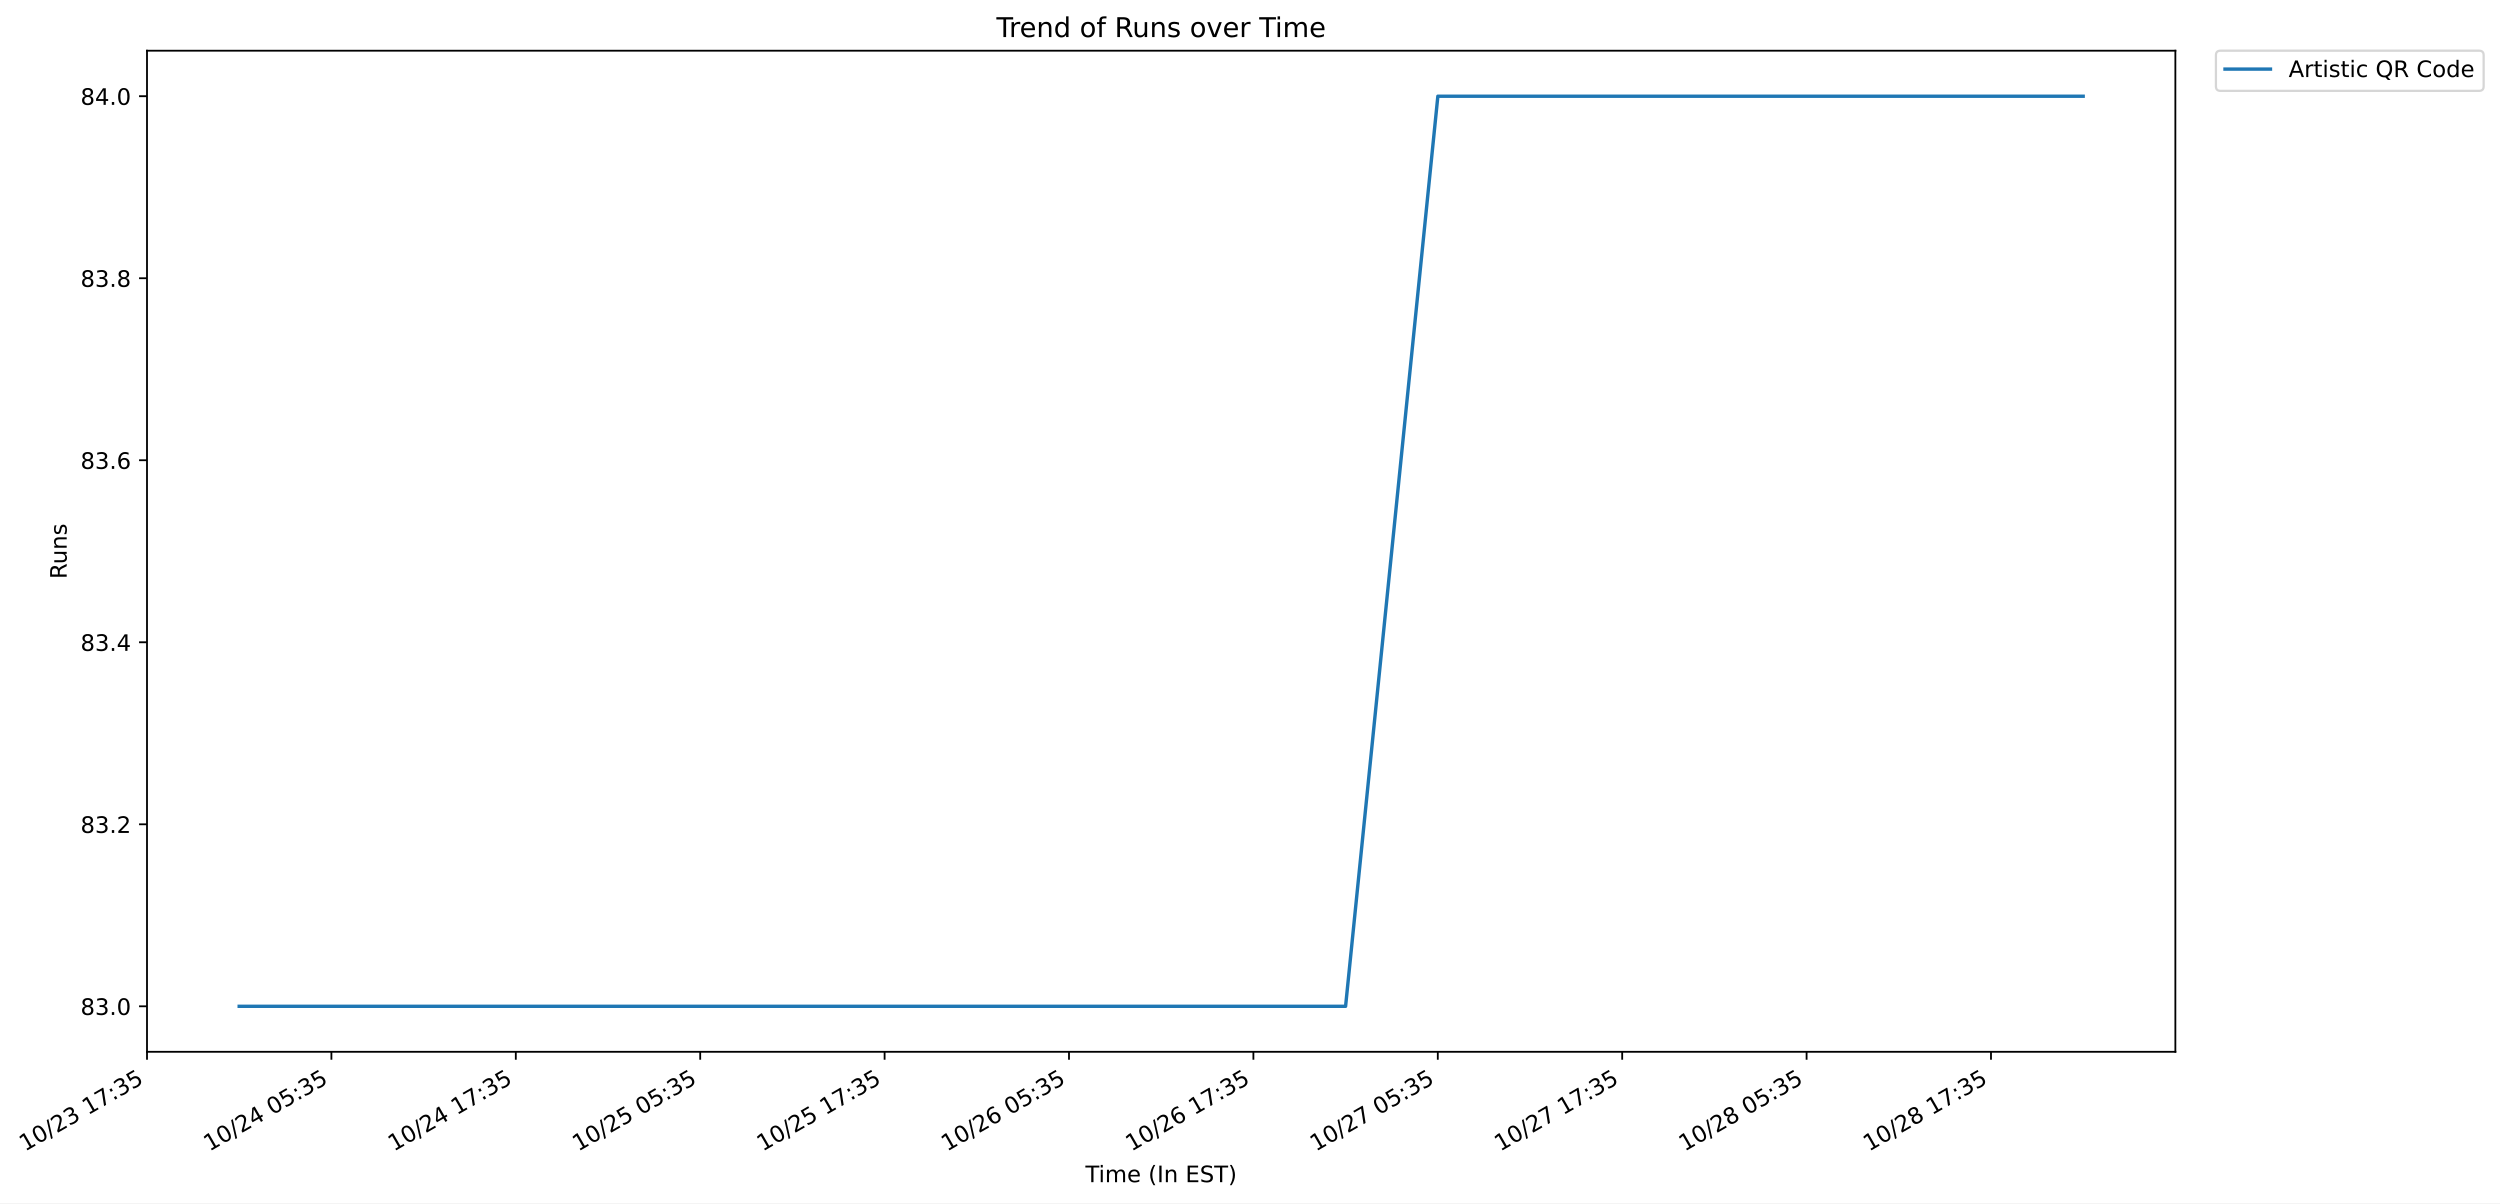
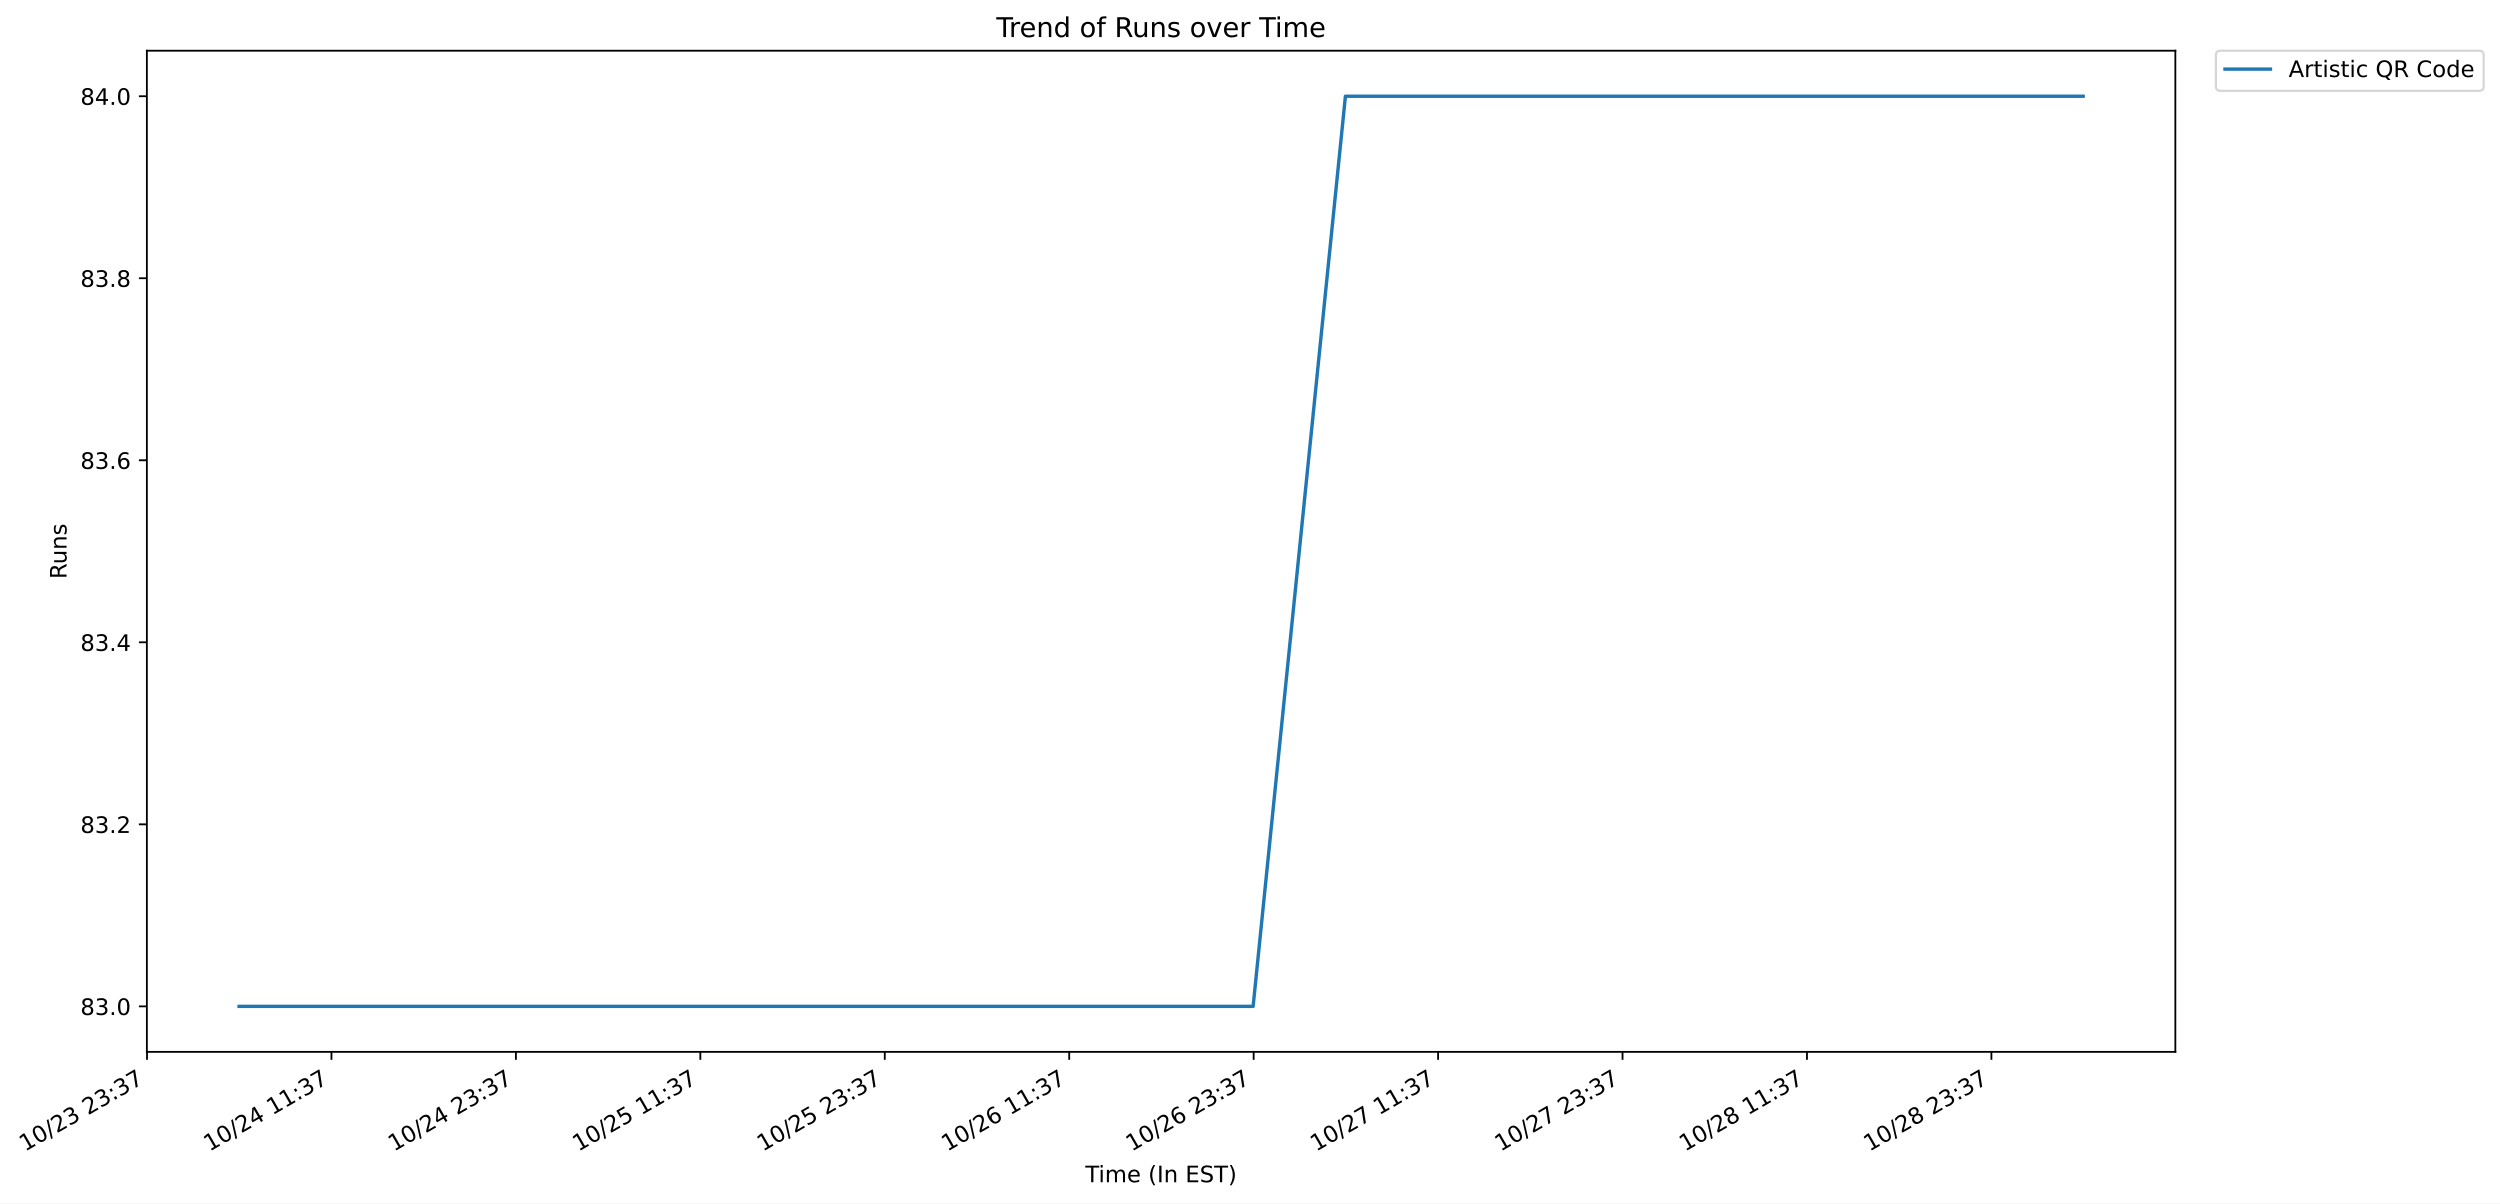
- <svg xmlns="http://www.w3.org/2000/svg" xmlns:xlink="http://www.w3.org/1999/xlink" width="1100.395pt" height="529.626pt" viewBox="0 0 1100.395 529.626" version="1.1">
+ <svg xmlns="http://www.w3.org/2000/svg" xmlns:xlink="http://www.w3.org/1999/xlink" width="1100.332pt" height="529.626pt" viewBox="0 0 1100.332 529.626" version="1.1">
  <defs>
    <style type="text/css">*{stroke-linejoin: round; stroke-linecap: butt}</style>
  </defs>
  <g id="figure_1">
    <g id="patch_1">
-       <path d="M 0 529.626  L 1100.395 529.626  L 1100.395 0  L 0 0  z " style="fill: #ffffff" />
+       <path d="M 0 529.626  L 1100.332 529.626  L 1100.332 0  L 0 0  z " style="fill: #ffffff" />
    </g>
    <g id="axes_1">
      <g id="patch_2">
-         <path d="M 64.703 462.958  L 957.503 462.958  L 957.503 22.318  L 64.703 22.318  z " style="fill: #ffffff" />
+         <path d="M 64.64 462.958  L 957.44 462.958  L 957.44 22.318  L 64.64 22.318  z " style="fill: #ffffff" />
      </g>
      <g id="matplotlib.axis_1">
        <g id="xtick_1">
          <g id="line2d_1">
            <defs>
-               <path id="m55cbb394d3" d="M 0 0  L 0 3.5  " style="stroke: #000000; stroke-width: 0.8" />
+               <path id="mc64847aa6f" d="M 0 0  L 0 3.5  " style="stroke: #000000; stroke-width: 0.8" />
            </defs>
            <g>
-               <use xlink:href="#m55cbb394d3" x="64.707" y="462.958" style="stroke: #000000; stroke-width: 0.8" />
+               <use xlink:href="#mc64847aa6f" x="64.707" y="462.958" style="stroke: #000000; stroke-width: 0.8" />
            </g>
          </g>
          <g id="text_1">
            <g transform="translate(10.99922 506.9464) rotate(-30) scale(0.1 -0.1)">
              <defs>
                <path id="DejaVuSans-31" d="M 794 531  L 1825 531  L 1825 4091  L 703 3866  L 703 4441  L 1819 4666  L 2450 4666  L 2450 531  L 3481 531  L 3481 0  L 794 0  L 794 531  z " transform="scale(0.015625)" />
                <path id="DejaVuSans-30" d="M 2034 4250  Q 1547 4250 1301 3770  Q 1056 3291 1056 2328  Q 1056 1369 1301 889  Q 1547 409 2034 409  Q 2525 409 2770 889  Q 3016 1369 3016 2328  Q 3016 3291 2770 3770  Q 2525 4250 2034 4250  z M 2034 4750  Q 2819 4750 3233 4129  Q 3647 3509 3647 2328  Q 3647 1150 3233 529  Q 2819 -91 2034 -91  Q 1250 -91 836 529  Q 422 1150 422 2328  Q 422 3509 836 4129  Q 1250 4750 2034 4750  z " transform="scale(0.015625)" />
                <path id="DejaVuSans-2f" d="M 1625 4666  L 2156 4666  L 531 -594  L 0 -594  L 1625 4666  z " transform="scale(0.015625)" />
                <path id="DejaVuSans-32" d="M 1228 531  L 3431 531  L 3431 0  L 469 0  L 469 531  Q 828 903 1448 1529  Q 2069 2156 2228 2338  Q 2531 2678 2651 2914  Q 2772 3150 2772 3378  Q 2772 3750 2511 3984  Q 2250 4219 1831 4219  Q 1534 4219 1204 4116  Q 875 4013 500 3803  L 500 4441  Q 881 4594 1212 4672  Q 1544 4750 1819 4750  Q 2544 4750 2975 4387  Q 3406 4025 3406 3419  Q 3406 3131 3298 2873  Q 3191 2616 2906 2266  Q 2828 2175 2409 1742  Q 1991 1309 1228 531  z " transform="scale(0.015625)" />
                <path id="DejaVuSans-33" d="M 2597 2516  Q 3050 2419 3304 2112  Q 3559 1806 3559 1356  Q 3559 666 3084 287  Q 2609 -91 1734 -91  Q 1441 -91 1130 -33  Q 819 25 488 141  L 488 750  Q 750 597 1062 519  Q 1375 441 1716 441  Q 2309 441 2620 675  Q 2931 909 2931 1356  Q 2931 1769 2642 2001  Q 2353 2234 1838 2234  L 1294 2234  L 1294 2753  L 1863 2753  Q 2328 2753 2575 2939  Q 2822 3125 2822 3475  Q 2822 3834 2567 4026  Q 2313 4219 1838 4219  Q 1578 4219 1281 4162  Q 984 4106 628 3988  L 628 4550  Q 988 4650 1302 4700  Q 1616 4750 1894 4750  Q 2613 4750 3031 4423  Q 3450 4097 3450 3541  Q 3450 3153 3228 2886  Q 3006 2619 2597 2516  z " transform="scale(0.015625)" />
                <path id="DejaVuSans-20" transform="scale(0.015625)" />
+                 <path id="DejaVuSans-3a" d="M 750 794  L 1409 794  L 1409 0  L 750 0  L 750 794  z M 750 3309  L 1409 3309  L 1409 2516  L 750 2516  L 750 3309  z " transform="scale(0.015625)" />
                <path id="DejaVuSans-37" d="M 525 4666  L 3525 4666  L 3525 4397  L 1831 0  L 1172 0  L 2766 4134  L 525 4134  L 525 4666  z " transform="scale(0.015625)" />
-                 <path id="DejaVuSans-3a" d="M 750 794  L 1409 794  L 1409 0  L 750 0  L 750 794  z M 750 3309  L 1409 3309  L 1409 2516  L 750 2516  L 750 3309  z " transform="scale(0.015625)" />
-                 <path id="DejaVuSans-35" d="M 691 4666  L 3169 4666  L 3169 4134  L 1269 4134  L 1269 2991  Q 1406 3038 1543 3061  Q 1681 3084 1819 3084  Q 2600 3084 3056 2656  Q 3513 2228 3513 1497  Q 3513 744 3044 326  Q 2575 -91 1722 -91  Q 1428 -91 1123 -41  Q 819 9 494 109  L 494 744  Q 775 591 1075 516  Q 1375 441 1709 441  Q 2250 441 2565 725  Q 2881 1009 2881 1497  Q 2881 1984 2565 2268  Q 2250 2553 1709 2553  Q 1456 2553 1204 2497  Q 953 2441 691 2322  L 691 4666  z " transform="scale(0.015625)" />
              </defs>
              <use xlink:href="#DejaVuSans-31" />
              <use xlink:href="#DejaVuSans-30" x="63.623" />
              <use xlink:href="#DejaVuSans-2f" x="127.246" />
              <use xlink:href="#DejaVuSans-32" x="160.938" />
              <use xlink:href="#DejaVuSans-33" x="224.561" />
              <use xlink:href="#DejaVuSans-20" x="288.184" />
-               <use xlink:href="#DejaVuSans-31" x="319.971" />
-               <use xlink:href="#DejaVuSans-37" x="383.594" />
-               <use xlink:href="#DejaVuSans-3a" x="447.217" />
-               <use xlink:href="#DejaVuSans-33" x="480.908" />
-               <use xlink:href="#DejaVuSans-35" x="544.531" />
+               <use xlink:href="#DejaVuSans-32" x="319.971" />
+               <use xlink:href="#DejaVuSans-33" x="383.594" />
+               <use xlink:href="#DejaVuSans-3a" x="447.217" />
+               <use xlink:href="#DejaVuSans-33" x="480.908" />
+               <use xlink:href="#DejaVuSans-37" x="544.531" />
            </g>
          </g>
        </g>
        <g id="xtick_2">
          <g id="line2d_2">
            <g>
-               <use xlink:href="#m55cbb394d3" x="145.871" y="462.958" style="stroke: #000000; stroke-width: 0.8" />
+               <use xlink:href="#mc64847aa6f" x="145.885" y="462.958" style="stroke: #000000; stroke-width: 0.8" />
            </g>
          </g>
          <g id="text_2">
-             <g transform="translate(92.16347 506.9464) rotate(-30) scale(0.1 -0.1)">
+             <g transform="translate(92.17707 506.9464) rotate(-30) scale(0.1 -0.1)">
              <defs>
                <path id="DejaVuSans-34" d="M 2419 4116  L 825 1625  L 2419 1625  L 2419 4116  z M 2253 4666  L 3047 4666  L 3047 1625  L 3713 1625  L 3713 1100  L 3047 1100  L 3047 0  L 2419 0  L 2419 1100  L 313 1100  L 313 1709  L 2253 4666  z " transform="scale(0.015625)" />
              </defs>
              <use xlink:href="#DejaVuSans-31" />
              <use xlink:href="#DejaVuSans-30" x="63.623" />
              <use xlink:href="#DejaVuSans-2f" x="127.246" />
              <use xlink:href="#DejaVuSans-32" x="160.938" />
              <use xlink:href="#DejaVuSans-34" x="224.561" />
              <use xlink:href="#DejaVuSans-20" x="288.184" />
-               <use xlink:href="#DejaVuSans-30" x="319.971" />
-               <use xlink:href="#DejaVuSans-35" x="383.594" />
-               <use xlink:href="#DejaVuSans-3a" x="447.217" />
-               <use xlink:href="#DejaVuSans-33" x="480.908" />
-               <use xlink:href="#DejaVuSans-35" x="544.531" />
+               <use xlink:href="#DejaVuSans-31" x="319.971" />
+               <use xlink:href="#DejaVuSans-31" x="383.594" />
+               <use xlink:href="#DejaVuSans-3a" x="447.217" />
+               <use xlink:href="#DejaVuSans-33" x="480.908" />
+               <use xlink:href="#DejaVuSans-37" x="544.531" />
            </g>
          </g>
        </g>
        <g id="xtick_3">
          <g id="line2d_3">
            <g>
-               <use xlink:href="#m55cbb394d3" x="227.035" y="462.958" style="stroke: #000000; stroke-width: 0.8" />
+               <use xlink:href="#mc64847aa6f" x="227.063" y="462.958" style="stroke: #000000; stroke-width: 0.8" />
            </g>
          </g>
          <g id="text_3">
-             <g transform="translate(173.3277 506.9464) rotate(-30) scale(0.1 -0.1)">
+             <g transform="translate(173.3549 506.9464) rotate(-30) scale(0.1 -0.1)">
              <use xlink:href="#DejaVuSans-31" />
              <use xlink:href="#DejaVuSans-30" x="63.623" />
              <use xlink:href="#DejaVuSans-2f" x="127.246" />
              <use xlink:href="#DejaVuSans-32" x="160.938" />
              <use xlink:href="#DejaVuSans-34" x="224.561" />
              <use xlink:href="#DejaVuSans-20" x="288.184" />
-               <use xlink:href="#DejaVuSans-31" x="319.971" />
-               <use xlink:href="#DejaVuSans-37" x="383.594" />
-               <use xlink:href="#DejaVuSans-3a" x="447.217" />
-               <use xlink:href="#DejaVuSans-33" x="480.908" />
-               <use xlink:href="#DejaVuSans-35" x="544.531" />
+               <use xlink:href="#DejaVuSans-32" x="319.971" />
+               <use xlink:href="#DejaVuSans-33" x="383.594" />
+               <use xlink:href="#DejaVuSans-3a" x="447.217" />
+               <use xlink:href="#DejaVuSans-33" x="480.908" />
+               <use xlink:href="#DejaVuSans-37" x="544.531" />
            </g>
          </g>
        </g>
        <g id="xtick_4">
          <g id="line2d_4">
            <g>
-               <use xlink:href="#m55cbb394d3" x="308.2" y="462.958" style="stroke: #000000; stroke-width: 0.8" />
+               <use xlink:href="#mc64847aa6f" x="308.24" y="462.958" style="stroke: #000000; stroke-width: 0.8" />
            </g>
          </g>
          <g id="text_4">
-             <g transform="translate(254.492 506.9464) rotate(-30) scale(0.1 -0.1)">
+             <g transform="translate(254.5328 506.9464) rotate(-30) scale(0.1 -0.1)">
+               <defs>
+                 <path id="DejaVuSans-35" d="M 691 4666  L 3169 4666  L 3169 4134  L 1269 4134  L 1269 2991  Q 1406 3038 1543 3061  Q 1681 3084 1819 3084  Q 2600 3084 3056 2656  Q 3513 2228 3513 1497  Q 3513 744 3044 326  Q 2575 -91 1722 -91  Q 1428 -91 1123 -41  Q 819 9 494 109  L 494 744  Q 775 591 1075 516  Q 1375 441 1709 441  Q 2250 441 2565 725  Q 2881 1009 2881 1497  Q 2881 1984 2565 2268  Q 2250 2553 1709 2553  Q 1456 2553 1204 2497  Q 953 2441 691 2322  L 691 4666  z " transform="scale(0.015625)" />
+               </defs>
              <use xlink:href="#DejaVuSans-31" />
              <use xlink:href="#DejaVuSans-30" x="63.623" />
              <use xlink:href="#DejaVuSans-2f" x="127.246" />
              <use xlink:href="#DejaVuSans-32" x="160.938" />
              <use xlink:href="#DejaVuSans-35" x="224.561" />
              <use xlink:href="#DejaVuSans-20" x="288.184" />
-               <use xlink:href="#DejaVuSans-30" x="319.971" />
-               <use xlink:href="#DejaVuSans-35" x="383.594" />
-               <use xlink:href="#DejaVuSans-3a" x="447.217" />
-               <use xlink:href="#DejaVuSans-33" x="480.908" />
-               <use xlink:href="#DejaVuSans-35" x="544.531" />
+               <use xlink:href="#DejaVuSans-31" x="319.971" />
+               <use xlink:href="#DejaVuSans-31" x="383.594" />
+               <use xlink:href="#DejaVuSans-3a" x="447.217" />
+               <use xlink:href="#DejaVuSans-33" x="480.908" />
+               <use xlink:href="#DejaVuSans-37" x="544.531" />
            </g>
          </g>
        </g>
        <g id="xtick_5">
          <g id="line2d_5">
            <g>
-               <use xlink:href="#m55cbb394d3" x="389.364" y="462.958" style="stroke: #000000; stroke-width: 0.8" />
+               <use xlink:href="#mc64847aa6f" x="389.418" y="462.958" style="stroke: #000000; stroke-width: 0.8" />
            </g>
          </g>
          <g id="text_5">
-             <g transform="translate(335.6562 506.9464) rotate(-30) scale(0.1 -0.1)">
+             <g transform="translate(335.7106 506.9464) rotate(-30) scale(0.1 -0.1)">
              <use xlink:href="#DejaVuSans-31" />
              <use xlink:href="#DejaVuSans-30" x="63.623" />
              <use xlink:href="#DejaVuSans-2f" x="127.246" />
              <use xlink:href="#DejaVuSans-32" x="160.938" />
              <use xlink:href="#DejaVuSans-35" x="224.561" />
              <use xlink:href="#DejaVuSans-20" x="288.184" />
-               <use xlink:href="#DejaVuSans-31" x="319.971" />
-               <use xlink:href="#DejaVuSans-37" x="383.594" />
-               <use xlink:href="#DejaVuSans-3a" x="447.217" />
-               <use xlink:href="#DejaVuSans-33" x="480.908" />
-               <use xlink:href="#DejaVuSans-35" x="544.531" />
+               <use xlink:href="#DejaVuSans-32" x="319.971" />
+               <use xlink:href="#DejaVuSans-33" x="383.594" />
+               <use xlink:href="#DejaVuSans-3a" x="447.217" />
+               <use xlink:href="#DejaVuSans-33" x="480.908" />
+               <use xlink:href="#DejaVuSans-37" x="544.531" />
            </g>
          </g>
        </g>
        <g id="xtick_6">
          <g id="line2d_6">
            <g>
-               <use xlink:href="#m55cbb394d3" x="470.528" y="462.958" style="stroke: #000000; stroke-width: 0.8" />
+               <use xlink:href="#mc64847aa6f" x="470.596" y="462.958" style="stroke: #000000; stroke-width: 0.8" />
            </g>
          </g>
          <g id="text_6">
-             <g transform="translate(416.8205 506.9464) rotate(-30) scale(0.1 -0.1)">
+             <g transform="translate(416.8885 506.9464) rotate(-30) scale(0.1 -0.1)">
              <defs>
                <path id="DejaVuSans-36" d="M 2113 2584  Q 1688 2584 1439 2293  Q 1191 2003 1191 1497  Q 1191 994 1439 701  Q 1688 409 2113 409  Q 2538 409 2786 701  Q 3034 994 3034 1497  Q 3034 2003 2786 2293  Q 2538 2584 2113 2584  z M 3366 4563  L 3366 3988  Q 3128 4100 2886 4159  Q 2644 4219 2406 4219  Q 1781 4219 1451 3797  Q 1122 3375 1075 2522  Q 1259 2794 1537 2939  Q 1816 3084 2150 3084  Q 2853 3084 3261 2657  Q 3669 2231 3669 1497  Q 3669 778 3244 343  Q 2819 -91 2113 -91  Q 1303 -91 875 529  Q 447 1150 447 2328  Q 447 3434 972 4092  Q 1497 4750 2381 4750  Q 2619 4750 2861 4703  Q 3103 4656 3366 4563  z " transform="scale(0.015625)" />
              </defs>
              <use xlink:href="#DejaVuSans-31" />
              <use xlink:href="#DejaVuSans-30" x="63.623" />
              <use xlink:href="#DejaVuSans-2f" x="127.246" />
              <use xlink:href="#DejaVuSans-32" x="160.938" />
              <use xlink:href="#DejaVuSans-36" x="224.561" />
              <use xlink:href="#DejaVuSans-20" x="288.184" />
-               <use xlink:href="#DejaVuSans-30" x="319.971" />
-               <use xlink:href="#DejaVuSans-35" x="383.594" />
-               <use xlink:href="#DejaVuSans-3a" x="447.217" />
-               <use xlink:href="#DejaVuSans-33" x="480.908" />
-               <use xlink:href="#DejaVuSans-35" x="544.531" />
+               <use xlink:href="#DejaVuSans-31" x="319.971" />
+               <use xlink:href="#DejaVuSans-31" x="383.594" />
+               <use xlink:href="#DejaVuSans-3a" x="447.217" />
+               <use xlink:href="#DejaVuSans-33" x="480.908" />
+               <use xlink:href="#DejaVuSans-37" x="544.531" />
            </g>
          </g>
        </g>
        <g id="xtick_7">
          <g id="line2d_7">
            <g>
-               <use xlink:href="#m55cbb394d3" x="551.692" y="462.958" style="stroke: #000000; stroke-width: 0.8" />
+               <use xlink:href="#mc64847aa6f" x="551.774" y="462.958" style="stroke: #000000; stroke-width: 0.8" />
            </g>
          </g>
          <g id="text_7">
-             <g transform="translate(497.9847 506.9464) rotate(-30) scale(0.1 -0.1)">
+             <g transform="translate(498.0663 506.9464) rotate(-30) scale(0.1 -0.1)">
              <use xlink:href="#DejaVuSans-31" />
              <use xlink:href="#DejaVuSans-30" x="63.623" />
              <use xlink:href="#DejaVuSans-2f" x="127.246" />
              <use xlink:href="#DejaVuSans-32" x="160.938" />
              <use xlink:href="#DejaVuSans-36" x="224.561" />
              <use xlink:href="#DejaVuSans-20" x="288.184" />
-               <use xlink:href="#DejaVuSans-31" x="319.971" />
-               <use xlink:href="#DejaVuSans-37" x="383.594" />
-               <use xlink:href="#DejaVuSans-3a" x="447.217" />
-               <use xlink:href="#DejaVuSans-33" x="480.908" />
-               <use xlink:href="#DejaVuSans-35" x="544.531" />
+               <use xlink:href="#DejaVuSans-32" x="319.971" />
+               <use xlink:href="#DejaVuSans-33" x="383.594" />
+               <use xlink:href="#DejaVuSans-3a" x="447.217" />
+               <use xlink:href="#DejaVuSans-33" x="480.908" />
+               <use xlink:href="#DejaVuSans-37" x="544.531" />
            </g>
          </g>
        </g>
        <g id="xtick_8">
          <g id="line2d_8">
            <g>
-               <use xlink:href="#m55cbb394d3" x="632.857" y="462.958" style="stroke: #000000; stroke-width: 0.8" />
+               <use xlink:href="#mc64847aa6f" x="632.952" y="462.958" style="stroke: #000000; stroke-width: 0.8" />
            </g>
          </g>
          <g id="text_8">
-             <g transform="translate(579.149 506.9464) rotate(-30) scale(0.1 -0.1)">
+             <g transform="translate(579.2442 506.9464) rotate(-30) scale(0.1 -0.1)">
              <use xlink:href="#DejaVuSans-31" />
              <use xlink:href="#DejaVuSans-30" x="63.623" />
              <use xlink:href="#DejaVuSans-2f" x="127.246" />
              <use xlink:href="#DejaVuSans-32" x="160.938" />
              <use xlink:href="#DejaVuSans-37" x="224.561" />
              <use xlink:href="#DejaVuSans-20" x="288.184" />
-               <use xlink:href="#DejaVuSans-30" x="319.971" />
-               <use xlink:href="#DejaVuSans-35" x="383.594" />
-               <use xlink:href="#DejaVuSans-3a" x="447.217" />
-               <use xlink:href="#DejaVuSans-33" x="480.908" />
-               <use xlink:href="#DejaVuSans-35" x="544.531" />
+               <use xlink:href="#DejaVuSans-31" x="319.971" />
+               <use xlink:href="#DejaVuSans-31" x="383.594" />
+               <use xlink:href="#DejaVuSans-3a" x="447.217" />
+               <use xlink:href="#DejaVuSans-33" x="480.908" />
+               <use xlink:href="#DejaVuSans-37" x="544.531" />
            </g>
          </g>
        </g>
        <g id="xtick_9">
          <g id="line2d_9">
            <g>
-               <use xlink:href="#m55cbb394d3" x="714.021" y="462.958" style="stroke: #000000; stroke-width: 0.8" />
+               <use xlink:href="#mc64847aa6f" x="714.13" y="462.958" style="stroke: #000000; stroke-width: 0.8" />
            </g>
          </g>
          <g id="text_9">
-             <g transform="translate(660.3132 506.9464) rotate(-30) scale(0.1 -0.1)">
+             <g transform="translate(660.422 506.9464) rotate(-30) scale(0.1 -0.1)">
              <use xlink:href="#DejaVuSans-31" />
              <use xlink:href="#DejaVuSans-30" x="63.623" />
              <use xlink:href="#DejaVuSans-2f" x="127.246" />
              <use xlink:href="#DejaVuSans-32" x="160.938" />
              <use xlink:href="#DejaVuSans-37" x="224.561" />
              <use xlink:href="#DejaVuSans-20" x="288.184" />
-               <use xlink:href="#DejaVuSans-31" x="319.971" />
-               <use xlink:href="#DejaVuSans-37" x="383.594" />
-               <use xlink:href="#DejaVuSans-3a" x="447.217" />
-               <use xlink:href="#DejaVuSans-33" x="480.908" />
-               <use xlink:href="#DejaVuSans-35" x="544.531" />
+               <use xlink:href="#DejaVuSans-32" x="319.971" />
+               <use xlink:href="#DejaVuSans-33" x="383.594" />
+               <use xlink:href="#DejaVuSans-3a" x="447.217" />
+               <use xlink:href="#DejaVuSans-33" x="480.908" />
+               <use xlink:href="#DejaVuSans-37" x="544.531" />
            </g>
          </g>
        </g>
        <g id="xtick_10">
          <g id="line2d_10">
            <g>
-               <use xlink:href="#m55cbb394d3" x="795.185" y="462.958" style="stroke: #000000; stroke-width: 0.8" />
+               <use xlink:href="#mc64847aa6f" x="795.308" y="462.958" style="stroke: #000000; stroke-width: 0.8" />
            </g>
          </g>
          <g id="text_10">
-             <g transform="translate(741.4775 506.9464) rotate(-30) scale(0.1 -0.1)">
+             <g transform="translate(741.5999 506.9464) rotate(-30) scale(0.1 -0.1)">
              <defs>
                <path id="DejaVuSans-38" d="M 2034 2216  Q 1584 2216 1326 1975  Q 1069 1734 1069 1313  Q 1069 891 1326 650  Q 1584 409 2034 409  Q 2484 409 2743 651  Q 3003 894 3003 1313  Q 3003 1734 2745 1975  Q 2488 2216 2034 2216  z M 1403 2484  Q 997 2584 770 2862  Q 544 3141 544 3541  Q 544 4100 942 4425  Q 1341 4750 2034 4750  Q 2731 4750 3128 4425  Q 3525 4100 3525 3541  Q 3525 3141 3298 2862  Q 3072 2584 2669 2484  Q 3125 2378 3379 2068  Q 3634 1759 3634 1313  Q 3634 634 3220 271  Q 2806 -91 2034 -91  Q 1263 -91 848 271  Q 434 634 434 1313  Q 434 1759 690 2068  Q 947 2378 1403 2484  z M 1172 3481  Q 1172 3119 1398 2916  Q 1625 2713 2034 2713  Q 2441 2713 2670 2916  Q 2900 3119 2900 3481  Q 2900 3844 2670 4047  Q 2441 4250 2034 4250  Q 1625 4250 1398 4047  Q 1172 3844 1172 3481  z " transform="scale(0.015625)" />
              </defs>
              <use xlink:href="#DejaVuSans-31" />
              <use xlink:href="#DejaVuSans-30" x="63.623" />
              <use xlink:href="#DejaVuSans-2f" x="127.246" />
              <use xlink:href="#DejaVuSans-32" x="160.938" />
              <use xlink:href="#DejaVuSans-38" x="224.561" />
              <use xlink:href="#DejaVuSans-20" x="288.184" />
-               <use xlink:href="#DejaVuSans-30" x="319.971" />
-               <use xlink:href="#DejaVuSans-35" x="383.594" />
-               <use xlink:href="#DejaVuSans-3a" x="447.217" />
-               <use xlink:href="#DejaVuSans-33" x="480.908" />
-               <use xlink:href="#DejaVuSans-35" x="544.531" />
+               <use xlink:href="#DejaVuSans-31" x="319.971" />
+               <use xlink:href="#DejaVuSans-31" x="383.594" />
+               <use xlink:href="#DejaVuSans-3a" x="447.217" />
+               <use xlink:href="#DejaVuSans-33" x="480.908" />
+               <use xlink:href="#DejaVuSans-37" x="544.531" />
            </g>
          </g>
        </g>
        <g id="xtick_11">
          <g id="line2d_11">
            <g>
-               <use xlink:href="#m55cbb394d3" x="876.349" y="462.958" style="stroke: #000000; stroke-width: 0.8" />
+               <use xlink:href="#mc64847aa6f" x="876.485" y="462.958" style="stroke: #000000; stroke-width: 0.8" />
            </g>
          </g>
          <g id="text_11">
-             <g transform="translate(822.6417 506.9464) rotate(-30) scale(0.1 -0.1)">
+             <g transform="translate(822.7777 506.9464) rotate(-30) scale(0.1 -0.1)">
              <use xlink:href="#DejaVuSans-31" />
              <use xlink:href="#DejaVuSans-30" x="63.623" />
              <use xlink:href="#DejaVuSans-2f" x="127.246" />
              <use xlink:href="#DejaVuSans-32" x="160.938" />
              <use xlink:href="#DejaVuSans-38" x="224.561" />
              <use xlink:href="#DejaVuSans-20" x="288.184" />
-               <use xlink:href="#DejaVuSans-31" x="319.971" />
-               <use xlink:href="#DejaVuSans-37" x="383.594" />
-               <use xlink:href="#DejaVuSans-3a" x="447.217" />
-               <use xlink:href="#DejaVuSans-33" x="480.908" />
-               <use xlink:href="#DejaVuSans-35" x="544.531" />
+               <use xlink:href="#DejaVuSans-32" x="319.971" />
+               <use xlink:href="#DejaVuSans-33" x="383.594" />
+               <use xlink:href="#DejaVuSans-3a" x="447.217" />
+               <use xlink:href="#DejaVuSans-33" x="480.908" />
+               <use xlink:href="#DejaVuSans-37" x="544.531" />
            </g>
          </g>
        </g>
        <g id="text_12">
-           <g transform="translate(477.7581 520.3459) scale(0.1 -0.1)">
+           <g transform="translate(477.6954 520.3459) scale(0.1 -0.1)">
            <defs>
              <path id="DejaVuSans-54" d="M -19 4666  L 3928 4666  L 3928 4134  L 2272 4134  L 2272 0  L 1638 0  L 1638 4134  L -19 4134  L -19 4666  z " transform="scale(0.015625)" />
              <path id="DejaVuSans-69" d="M 603 3500  L 1178 3500  L 1178 0  L 603 0  L 603 3500  z M 603 4863  L 1178 4863  L 1178 4134  L 603 4134  L 603 4863  z " transform="scale(0.015625)" />
              <path id="DejaVuSans-6d" d="M 3328 2828  Q 3544 3216 3844 3400  Q 4144 3584 4550 3584  Q 5097 3584 5394 3201  Q 5691 2819 5691 2113  L 5691 0  L 5113 0  L 5113 2094  Q 5113 2597 4934 2840  Q 4756 3084 4391 3084  Q 3944 3084 3684 2787  Q 3425 2491 3425 1978  L 3425 0  L 2847 0  L 2847 2094  Q 2847 2600 2669 2842  Q 2491 3084 2119 3084  Q 1678 3084 1418 2786  Q 1159 2488 1159 1978  L 1159 0  L 581 0  L 581 3500  L 1159 3500  L 1159 2956  Q 1356 3278 1631 3431  Q 1906 3584 2284 3584  Q 2666 3584 2933 3390  Q 3200 3197 3328 2828  z " transform="scale(0.015625)" />
              <path id="DejaVuSans-65" d="M 3597 1894  L 3597 1613  L 953 1613  Q 991 1019 1311 708  Q 1631 397 2203 397  Q 2534 397 2845 478  Q 3156 559 3463 722  L 3463 178  Q 3153 47 2828 -22  Q 2503 -91 2169 -91  Q 1331 -91 842 396  Q 353 884 353 1716  Q 353 2575 817 3079  Q 1281 3584 2069 3584  Q 2775 3584 3186 3129  Q 3597 2675 3597 1894  z M 3022 2063  Q 3016 2534 2758 2815  Q 2500 3097 2075 3097  Q 1594 3097 1305 2825  Q 1016 2553 972 2059  L 3022 2063  z " transform="scale(0.015625)" />
              <path id="DejaVuSans-28" d="M 1984 4856  Q 1566 4138 1362 3434  Q 1159 2731 1159 2009  Q 1159 1288 1364 580  Q 1569 -128 1984 -844  L 1484 -844  Q 1016 -109 783 600  Q 550 1309 550 2009  Q 550 2706 781 3412  Q 1013 4119 1484 4856  L 1984 4856  z " transform="scale(0.015625)" />
              <path id="DejaVuSans-49" d="M 628 4666  L 1259 4666  L 1259 0  L 628 0  L 628 4666  z " transform="scale(0.015625)" />
              <path id="DejaVuSans-6e" d="M 3513 2113  L 3513 0  L 2938 0  L 2938 2094  Q 2938 2591 2744 2837  Q 2550 3084 2163 3084  Q 1697 3084 1428 2787  Q 1159 2491 1159 1978  L 1159 0  L 581 0  L 581 3500  L 1159 3500  L 1159 2956  Q 1366 3272 1645 3428  Q 1925 3584 2291 3584  Q 2894 3584 3203 3211  Q 3513 2838 3513 2113  z " transform="scale(0.015625)" />
              <path id="DejaVuSans-45" d="M 628 4666  L 3578 4666  L 3578 4134  L 1259 4134  L 1259 2753  L 3481 2753  L 3481 2222  L 1259 2222  L 1259 531  L 3634 531  L 3634 0  L 628 0  L 628 4666  z " transform="scale(0.015625)" />
              <path id="DejaVuSans-53" d="M 3425 4513  L 3425 3897  Q 3066 4069 2747 4153  Q 2428 4238 2131 4238  Q 1616 4238 1336 4038  Q 1056 3838 1056 3469  Q 1056 3159 1242 3001  Q 1428 2844 1947 2747  L 2328 2669  Q 3034 2534 3370 2195  Q 3706 1856 3706 1288  Q 3706 609 3251 259  Q 2797 -91 1919 -91  Q 1588 -91 1214 -16  Q 841 59 441 206  L 441 856  Q 825 641 1194 531  Q 1563 422 1919 422  Q 2459 422 2753 634  Q 3047 847 3047 1241  Q 3047 1584 2836 1778  Q 2625 1972 2144 2069  L 1759 2144  Q 1053 2284 737 2584  Q 422 2884 422 3419  Q 422 4038 858 4394  Q 1294 4750 2059 4750  Q 2388 4750 2728 4690  Q 3069 4631 3425 4513  z " transform="scale(0.015625)" />
              <path id="DejaVuSans-29" d="M 513 4856  L 1013 4856  Q 1481 4119 1714 3412  Q 1947 2706 1947 2009  Q 1947 1309 1714 600  Q 1481 -109 1013 -844  L 513 -844  Q 928 -128 1133 580  Q 1338 1288 1338 2009  Q 1338 2731 1133 3434  Q 928 4138 513 4856  z " transform="scale(0.015625)" />
            </defs>
            <use xlink:href="#DejaVuSans-54" />
            <use xlink:href="#DejaVuSans-69" x="57.959" />
            <use xlink:href="#DejaVuSans-6d" x="85.742" />
            <use xlink:href="#DejaVuSans-65" x="183.154" />
            <use xlink:href="#DejaVuSans-20" x="244.678" />
            <use xlink:href="#DejaVuSans-28" x="276.465" />
            <use xlink:href="#DejaVuSans-49" x="315.479" />
            <use xlink:href="#DejaVuSans-6e" x="344.971" />
            <use xlink:href="#DejaVuSans-20" x="408.35" />
            <use xlink:href="#DejaVuSans-45" x="440.137" />
            <use xlink:href="#DejaVuSans-53" x="503.32" />
            <use xlink:href="#DejaVuSans-54" x="566.797" />
            <use xlink:href="#DejaVuSans-29" x="627.881" />
          </g>
        </g>
      </g>
      <g id="matplotlib.axis_2">
        <g id="ytick_1">
          <g id="line2d_12">
            <defs>
-               <path id="m0966f6df09" d="M 0 0  L -3.5 0  " style="stroke: #000000; stroke-width: 0.8" />
+               <path id="m0c4a3deb57" d="M 0 0  L -3.5 0  " style="stroke: #000000; stroke-width: 0.8" />
            </defs>
            <g>
-               <use xlink:href="#m0966f6df09" x="64.703" y="442.929" style="stroke: #000000; stroke-width: 0.8" />
+               <use xlink:href="#m0c4a3deb57" x="64.64" y="442.929" style="stroke: #000000; stroke-width: 0.8" />
            </g>
          </g>
          <g id="text_13">
-             <g transform="translate(35.43697 446.7283) scale(0.1 -0.1)">
+             <g transform="translate(35.37433 446.7283) scale(0.1 -0.1)">
              <defs>
                <path id="DejaVuSans-2e" d="M 684 794  L 1344 794  L 1344 0  L 684 0  L 684 794  z " transform="scale(0.015625)" />
              </defs>
              <use xlink:href="#DejaVuSans-38" />
              <use xlink:href="#DejaVuSans-33" x="63.623" />
              <use xlink:href="#DejaVuSans-2e" x="127.246" />
              <use xlink:href="#DejaVuSans-30" x="159.033" />
            </g>
          </g>
        </g>
        <g id="ytick_2">
          <g id="line2d_13">
            <g>
-               <use xlink:href="#m0966f6df09" x="64.703" y="362.813" style="stroke: #000000; stroke-width: 0.8" />
+               <use xlink:href="#m0c4a3deb57" x="64.64" y="362.813" style="stroke: #000000; stroke-width: 0.8" />
            </g>
          </g>
          <g id="text_14">
-             <g transform="translate(35.43697 366.6119) scale(0.1 -0.1)">
+             <g transform="translate(35.37433 366.6119) scale(0.1 -0.1)">
              <use xlink:href="#DejaVuSans-38" />
              <use xlink:href="#DejaVuSans-33" x="63.623" />
              <use xlink:href="#DejaVuSans-2e" x="127.246" />
              <use xlink:href="#DejaVuSans-32" x="159.033" />
            </g>
          </g>
        </g>
        <g id="ytick_3">
          <g id="line2d_14">
            <g>
-               <use xlink:href="#m0966f6df09" x="64.703" y="282.696" style="stroke: #000000; stroke-width: 0.8" />
+               <use xlink:href="#m0c4a3deb57" x="64.64" y="282.696" style="stroke: #000000; stroke-width: 0.8" />
            </g>
          </g>
          <g id="text_15">
-             <g transform="translate(35.43697 286.4955) scale(0.1 -0.1)">
+             <g transform="translate(35.37433 286.4955) scale(0.1 -0.1)">
              <use xlink:href="#DejaVuSans-38" />
              <use xlink:href="#DejaVuSans-33" x="63.623" />
              <use xlink:href="#DejaVuSans-2e" x="127.246" />
              <use xlink:href="#DejaVuSans-34" x="159.033" />
            </g>
          </g>
        </g>
        <g id="ytick_4">
          <g id="line2d_15">
            <g>
-               <use xlink:href="#m0966f6df09" x="64.703" y="202.58" style="stroke: #000000; stroke-width: 0.8" />
+               <use xlink:href="#m0c4a3deb57" x="64.64" y="202.58" style="stroke: #000000; stroke-width: 0.8" />
            </g>
          </g>
          <g id="text_16">
-             <g transform="translate(35.43697 206.3792) scale(0.1 -0.1)">
+             <g transform="translate(35.37433 206.3792) scale(0.1 -0.1)">
              <use xlink:href="#DejaVuSans-38" />
              <use xlink:href="#DejaVuSans-33" x="63.623" />
              <use xlink:href="#DejaVuSans-2e" x="127.246" />
              <use xlink:href="#DejaVuSans-36" x="159.033" />
            </g>
          </g>
        </g>
        <g id="ytick_5">
          <g id="line2d_16">
            <g>
-               <use xlink:href="#m0966f6df09" x="64.703" y="122.464" style="stroke: #000000; stroke-width: 0.8" />
+               <use xlink:href="#m0c4a3deb57" x="64.64" y="122.464" style="stroke: #000000; stroke-width: 0.8" />
            </g>
          </g>
          <g id="text_17">
-             <g transform="translate(35.43697 126.2628) scale(0.1 -0.1)">
+             <g transform="translate(35.37433 126.2628) scale(0.1 -0.1)">
              <use xlink:href="#DejaVuSans-38" />
              <use xlink:href="#DejaVuSans-33" x="63.623" />
              <use xlink:href="#DejaVuSans-2e" x="127.246" />
              <use xlink:href="#DejaVuSans-38" x="159.033" />
            </g>
          </g>
        </g>
        <g id="ytick_6">
          <g id="line2d_17">
            <g>
-               <use xlink:href="#m0966f6df09" x="64.703" y="42.347" style="stroke: #000000; stroke-width: 0.8" />
+               <use xlink:href="#m0c4a3deb57" x="64.64" y="42.347" style="stroke: #000000; stroke-width: 0.8" />
            </g>
          </g>
          <g id="text_18">
-             <g transform="translate(35.43697 46.14643) scale(0.1 -0.1)">
+             <g transform="translate(35.37433 46.14643) scale(0.1 -0.1)">
              <use xlink:href="#DejaVuSans-38" />
              <use xlink:href="#DejaVuSans-34" x="63.623" />
              <use xlink:href="#DejaVuSans-2e" x="127.246" />
              <use xlink:href="#DejaVuSans-30" x="159.033" />
            </g>
          </g>
        </g>
        <g id="text_19">
-           <g transform="translate(29.35729 254.8295) rotate(-90) scale(0.1 -0.1)">
+           <g transform="translate(29.29464 254.8295) rotate(-90) scale(0.1 -0.1)">
            <defs>
              <path id="DejaVuSans-52" d="M 2841 2188  Q 3044 2119 3236 1894  Q 3428 1669 3622 1275  L 4263 0  L 3584 0  L 2988 1197  Q 2756 1666 2539 1819  Q 2322 1972 1947 1972  L 1259 1972  L 1259 0  L 628 0  L 628 4666  L 2053 4666  Q 2853 4666 3247 4331  Q 3641 3997 3641 3322  Q 3641 2881 3436 2590  Q 3231 2300 2841 2188  z M 1259 4147  L 1259 2491  L 2053 2491  Q 2509 2491 2742 2702  Q 2975 2913 2975 3322  Q 2975 3731 2742 3939  Q 2509 4147 2053 4147  L 1259 4147  z " transform="scale(0.015625)" />
              <path id="DejaVuSans-75" d="M 544 1381  L 544 3500  L 1119 3500  L 1119 1403  Q 1119 906 1312 657  Q 1506 409 1894 409  Q 2359 409 2629 706  Q 2900 1003 2900 1516  L 2900 3500  L 3475 3500  L 3475 0  L 2900 0  L 2900 538  Q 2691 219 2414 64  Q 2138 -91 1772 -91  Q 1169 -91 856 284  Q 544 659 544 1381  z M 1991 3584  L 1991 3584  z " transform="scale(0.015625)" />
              <path id="DejaVuSans-73" d="M 2834 3397  L 2834 2853  Q 2591 2978 2328 3040  Q 2066 3103 1784 3103  Q 1356 3103 1142 2972  Q 928 2841 928 2578  Q 928 2378 1081 2264  Q 1234 2150 1697 2047  L 1894 2003  Q 2506 1872 2764 1633  Q 3022 1394 3022 966  Q 3022 478 2636 193  Q 2250 -91 1575 -91  Q 1294 -91 989 -36  Q 684 19 347 128  L 347 722  Q 666 556 975 473  Q 1284 391 1588 391  Q 1994 391 2212 530  Q 2431 669 2431 922  Q 2431 1156 2273 1281  Q 2116 1406 1581 1522  L 1381 1569  Q 847 1681 609 1914  Q 372 2147 372 2553  Q 372 3047 722 3315  Q 1072 3584 1716 3584  Q 2034 3584 2315 3537  Q 2597 3491 2834 3397  z " transform="scale(0.015625)" />
            </defs>
            <use xlink:href="#DejaVuSans-52" />
            <use xlink:href="#DejaVuSans-75" x="64.982" />
            <use xlink:href="#DejaVuSans-6e" x="128.361" />
            <use xlink:href="#DejaVuSans-73" x="191.74" />
          </g>
        </g>
      </g>
      <g id="line2d_18">
-         <path d="M 105.284 442.929  L 146.023 442.929  L 186.814 442.929  L 227.06 442.929  L 267.627 442.929  L 308.297 442.929  L 349.079 442.929  L 389.362 442.929  L 429.938 442.929  L 470.553 442.929  L 511.304 442.929  L 551.689 442.929  L 592.268 442.929  L 632.885 42.347  L 673.723 42.347  L 714.024 42.347  L 754.614 42.347  L 795.181 42.347  L 835.915 42.347  L 876.378 42.347  L 916.921 42.347  " clip-path="url(#p10346e9703)" style="fill: none; stroke: #1f77b4; stroke-width: 1.5; stroke-linecap: square" />
+         <path d="M 105.222 442.929  L 146.02 442.929  L 186.272 442.929  L 226.846 442.929  L 267.523 442.929  L 308.312 442.929  L 348.602 442.929  L 389.185 442.929  L 429.807 442.929  L 470.565 442.929  L 510.956 442.929  L 551.542 442.929  L 592.166 42.347  L 633.011 42.347  L 673.319 42.347  L 713.915 42.347  L 754.489 42.347  L 795.229 42.347  L 835.699 42.347  L 876.249 42.347  L 916.858 42.347  " clip-path="url(#p8d3fcff833)" style="fill: none; stroke: #1f77b4; stroke-width: 1.5; stroke-linecap: square" />
      </g>
      <g id="patch_3">
-         <path d="M 64.703 462.958  L 64.703 22.318  " style="fill: none; stroke: #000000; stroke-width: 0.8; stroke-linejoin: miter; stroke-linecap: square" />
+         <path d="M 64.64 462.958  L 64.64 22.318  " style="fill: none; stroke: #000000; stroke-width: 0.8; stroke-linejoin: miter; stroke-linecap: square" />
      </g>
      <g id="patch_4">
-         <path d="M 957.503 462.958  L 957.503 22.318  " style="fill: none; stroke: #000000; stroke-width: 0.8; stroke-linejoin: miter; stroke-linecap: square" />
+         <path d="M 957.44 462.958  L 957.44 22.318  " style="fill: none; stroke: #000000; stroke-width: 0.8; stroke-linejoin: miter; stroke-linecap: square" />
      </g>
      <g id="patch_5">
-         <path d="M 64.703 462.958  L 957.503 462.958  " style="fill: none; stroke: #000000; stroke-width: 0.8; stroke-linejoin: miter; stroke-linecap: square" />
+         <path d="M 64.64 462.958  L 957.44 462.958  " style="fill: none; stroke: #000000; stroke-width: 0.8; stroke-linejoin: miter; stroke-linecap: square" />
      </g>
      <g id="patch_6">
-         <path d="M 64.703 22.318  L 957.503 22.318  " style="fill: none; stroke: #000000; stroke-width: 0.8; stroke-linejoin: miter; stroke-linecap: square" />
+         <path d="M 64.64 22.318  L 957.44 22.318  " style="fill: none; stroke: #000000; stroke-width: 0.8; stroke-linejoin: miter; stroke-linecap: square" />
      </g>
      <g id="text_20">
-         <g transform="translate(438.586 16.31812) scale(0.12 -0.12)">
+         <g transform="translate(438.5234 16.31812) scale(0.12 -0.12)">
          <defs>
            <path id="DejaVuSans-72" d="M 2631 2963  Q 2534 3019 2420 3045  Q 2306 3072 2169 3072  Q 1681 3072 1420 2755  Q 1159 2438 1159 1844  L 1159 0  L 581 0  L 581 3500  L 1159 3500  L 1159 2956  Q 1341 3275 1631 3429  Q 1922 3584 2338 3584  Q 2397 3584 2469 3576  Q 2541 3569 2628 3553  L 2631 2963  z " transform="scale(0.015625)" />
            <path id="DejaVuSans-64" d="M 2906 2969  L 2906 4863  L 3481 4863  L 3481 0  L 2906 0  L 2906 525  Q 2725 213 2448 61  Q 2172 -91 1784 -91  Q 1150 -91 751 415  Q 353 922 353 1747  Q 353 2572 751 3078  Q 1150 3584 1784 3584  Q 2172 3584 2448 3432  Q 2725 3281 2906 2969  z M 947 1747  Q 947 1113 1208 752  Q 1469 391 1925 391  Q 2381 391 2643 752  Q 2906 1113 2906 1747  Q 2906 2381 2643 2742  Q 2381 3103 1925 3103  Q 1469 3103 1208 2742  Q 947 2381 947 1747  z " transform="scale(0.015625)" />
            <path id="DejaVuSans-6f" d="M 1959 3097  Q 1497 3097 1228 2736  Q 959 2375 959 1747  Q 959 1119 1226 758  Q 1494 397 1959 397  Q 2419 397 2687 759  Q 2956 1122 2956 1747  Q 2956 2369 2687 2733  Q 2419 3097 1959 3097  z M 1959 3584  Q 2709 3584 3137 3096  Q 3566 2609 3566 1747  Q 3566 888 3137 398  Q 2709 -91 1959 -91  Q 1206 -91 779 398  Q 353 888 353 1747  Q 353 2609 779 3096  Q 1206 3584 1959 3584  z " transform="scale(0.015625)" />
            <path id="DejaVuSans-66" d="M 2375 4863  L 2375 4384  L 1825 4384  Q 1516 4384 1395 4259  Q 1275 4134 1275 3809  L 1275 3500  L 2222 3500  L 2222 3053  L 1275 3053  L 1275 0  L 697 0  L 697 3053  L 147 3053  L 147 3500  L 697 3500  L 697 3744  Q 697 4328 969 4595  Q 1241 4863 1831 4863  L 2375 4863  z " transform="scale(0.015625)" />
            <path id="DejaVuSans-76" d="M 191 3500  L 800 3500  L 1894 563  L 2988 3500  L 3597 3500  L 2284 0  L 1503 0  L 191 3500  z " transform="scale(0.015625)" />
          </defs>
          <use xlink:href="#DejaVuSans-54" />
          <use xlink:href="#DejaVuSans-72" x="46.334" />
          <use xlink:href="#DejaVuSans-65" x="85.197" />
          <use xlink:href="#DejaVuSans-6e" x="146.721" />
          <use xlink:href="#DejaVuSans-64" x="210.1" />
          <use xlink:href="#DejaVuSans-20" x="273.576" />
          <use xlink:href="#DejaVuSans-6f" x="305.363" />
          <use xlink:href="#DejaVuSans-66" x="366.545" />
          <use xlink:href="#DejaVuSans-20" x="401.75" />
          <use xlink:href="#DejaVuSans-52" x="433.537" />
          <use xlink:href="#DejaVuSans-75" x="498.52" />
          <use xlink:href="#DejaVuSans-6e" x="561.898" />
          <use xlink:href="#DejaVuSans-73" x="625.277" />
          <use xlink:href="#DejaVuSans-20" x="677.377" />
          <use xlink:href="#DejaVuSans-6f" x="709.164" />
          <use xlink:href="#DejaVuSans-76" x="770.346" />
          <use xlink:href="#DejaVuSans-65" x="829.525" />
          <use xlink:href="#DejaVuSans-72" x="891.049" />
          <use xlink:href="#DejaVuSans-20" x="932.162" />
          <use xlink:href="#DejaVuSans-54" x="963.949" />
          <use xlink:href="#DejaVuSans-69" x="1021.908" />
          <use xlink:href="#DejaVuSans-6d" x="1049.691" />
          <use xlink:href="#DejaVuSans-65" x="1147.104" />
        </g>
      </g>
      <g id="legend_1">
        <g id="patch_7">
-           <path d="M 977.359 39.996  L 1091.195 39.996  Q 1093.195 39.996 1093.195 37.996  L 1093.195 24.318  Q 1093.195 22.318 1091.195 22.318  L 977.359 22.318  Q 975.359 22.318 975.359 24.318  L 975.359 37.996  Q 975.359 39.996 977.359 39.996  z " style="fill: #ffffff; opacity: 0.8; stroke: #cccccc; stroke-linejoin: miter" />
+           <path d="M 977.296 39.996  L 1091.132 39.996  Q 1093.132 39.996 1093.132 37.996  L 1093.132 24.318  Q 1093.132 22.318 1091.132 22.318  L 977.296 22.318  Q 975.296 22.318 975.296 24.318  L 975.296 37.996  Q 975.296 39.996 977.296 39.996  z " style="fill: #ffffff; opacity: 0.8; stroke: #cccccc; stroke-linejoin: miter" />
        </g>
        <g id="line2d_19">
-           <path d="M 979.359 30.417  L 989.359 30.417  L 999.359 30.417  " style="fill: none; stroke: #1f77b4; stroke-width: 1.5; stroke-linecap: square" />
+           <path d="M 979.296 30.417  L 989.296 30.417  L 999.296 30.417  " style="fill: none; stroke: #1f77b4; stroke-width: 1.5; stroke-linecap: square" />
        </g>
        <g id="text_21">
-           <g transform="translate(1007.359 33.91656) scale(0.1 -0.1)">
+           <g transform="translate(1007.296 33.91656) scale(0.1 -0.1)">
            <defs>
              <path id="DejaVuSans-41" d="M 2188 4044  L 1331 1722  L 3047 1722  L 2188 4044  z M 1831 4666  L 2547 4666  L 4325 0  L 3669 0  L 3244 1197  L 1141 1197  L 716 0  L 50 0  L 1831 4666  z " transform="scale(0.015625)" />
              <path id="DejaVuSans-74" d="M 1172 4494  L 1172 3500  L 2356 3500  L 2356 3053  L 1172 3053  L 1172 1153  Q 1172 725 1289 603  Q 1406 481 1766 481  L 2356 481  L 2356 0  L 1766 0  Q 1100 0 847 248  Q 594 497 594 1153  L 594 3053  L 172 3053  L 172 3500  L 594 3500  L 594 4494  L 1172 4494  z " transform="scale(0.015625)" />
              <path id="DejaVuSans-63" d="M 3122 3366  L 3122 2828  Q 2878 2963 2633 3030  Q 2388 3097 2138 3097  Q 1578 3097 1268 2742  Q 959 2388 959 1747  Q 959 1106 1268 751  Q 1578 397 2138 397  Q 2388 397 2633 464  Q 2878 531 3122 666  L 3122 134  Q 2881 22 2623 -34  Q 2366 -91 2075 -91  Q 1284 -91 818 406  Q 353 903 353 1747  Q 353 2603 823 3093  Q 1294 3584 2113 3584  Q 2378 3584 2631 3529  Q 2884 3475 3122 3366  z " transform="scale(0.015625)" />
              <path id="DejaVuSans-51" d="M 2522 4238  Q 1834 4238 1429 3725  Q 1025 3213 1025 2328  Q 1025 1447 1429 934  Q 1834 422 2522 422  Q 3209 422 3611 934  Q 4013 1447 4013 2328  Q 4013 3213 3611 3725  Q 3209 4238 2522 4238  z M 3406 84  L 4238 -825  L 3475 -825  L 2784 -78  Q 2681 -84 2626 -87  Q 2572 -91 2522 -91  Q 1538 -91 948 567  Q 359 1225 359 2328  Q 359 3434 948 4092  Q 1538 4750 2522 4750  Q 3503 4750 4090 4092  Q 4678 3434 4678 2328  Q 4678 1516 4351 937  Q 4025 359 3406 84  z " transform="scale(0.015625)" />
              <path id="DejaVuSans-43" d="M 4122 4306  L 4122 3641  Q 3803 3938 3442 4084  Q 3081 4231 2675 4231  Q 1875 4231 1450 3742  Q 1025 3253 1025 2328  Q 1025 1406 1450 917  Q 1875 428 2675 428  Q 3081 428 3442 575  Q 3803 722 4122 1019  L 4122 359  Q 3791 134 3420 21  Q 3050 -91 2638 -91  Q 1578 -91 968 557  Q 359 1206 359 2328  Q 359 3453 968 4101  Q 1578 4750 2638 4750  Q 3056 4750 3426 4639  Q 3797 4528 4122 4306  z " transform="scale(0.015625)" />
            </defs>
            <use xlink:href="#DejaVuSans-41" />
            <use xlink:href="#DejaVuSans-72" x="68.408" />
            <use xlink:href="#DejaVuSans-74" x="109.521" />
            <use xlink:href="#DejaVuSans-69" x="148.73" />
            <use xlink:href="#DejaVuSans-73" x="176.514" />
            <use xlink:href="#DejaVuSans-74" x="228.613" />
            <use xlink:href="#DejaVuSans-69" x="267.822" />
            <use xlink:href="#DejaVuSans-63" x="295.605" />
            <use xlink:href="#DejaVuSans-20" x="350.586" />
            <use xlink:href="#DejaVuSans-51" x="382.373" />
            <use xlink:href="#DejaVuSans-52" x="461.084" />
            <use xlink:href="#DejaVuSans-20" x="530.566" />
            <use xlink:href="#DejaVuSans-43" x="562.354" />
            <use xlink:href="#DejaVuSans-6f" x="632.178" />
            <use xlink:href="#DejaVuSans-64" x="693.359" />
            <use xlink:href="#DejaVuSans-65" x="756.836" />
          </g>
        </g>
      </g>
    </g>
  </g>
  <defs>
-     <clipPath id="p10346e9703">
-       <rect x="64.703" y="22.318" width="892.8" height="440.64" />
+     <clipPath id="p8d3fcff833">
+       <rect x="64.64" y="22.318" width="892.8" height="440.64" />
    </clipPath>
  </defs>
</svg>
